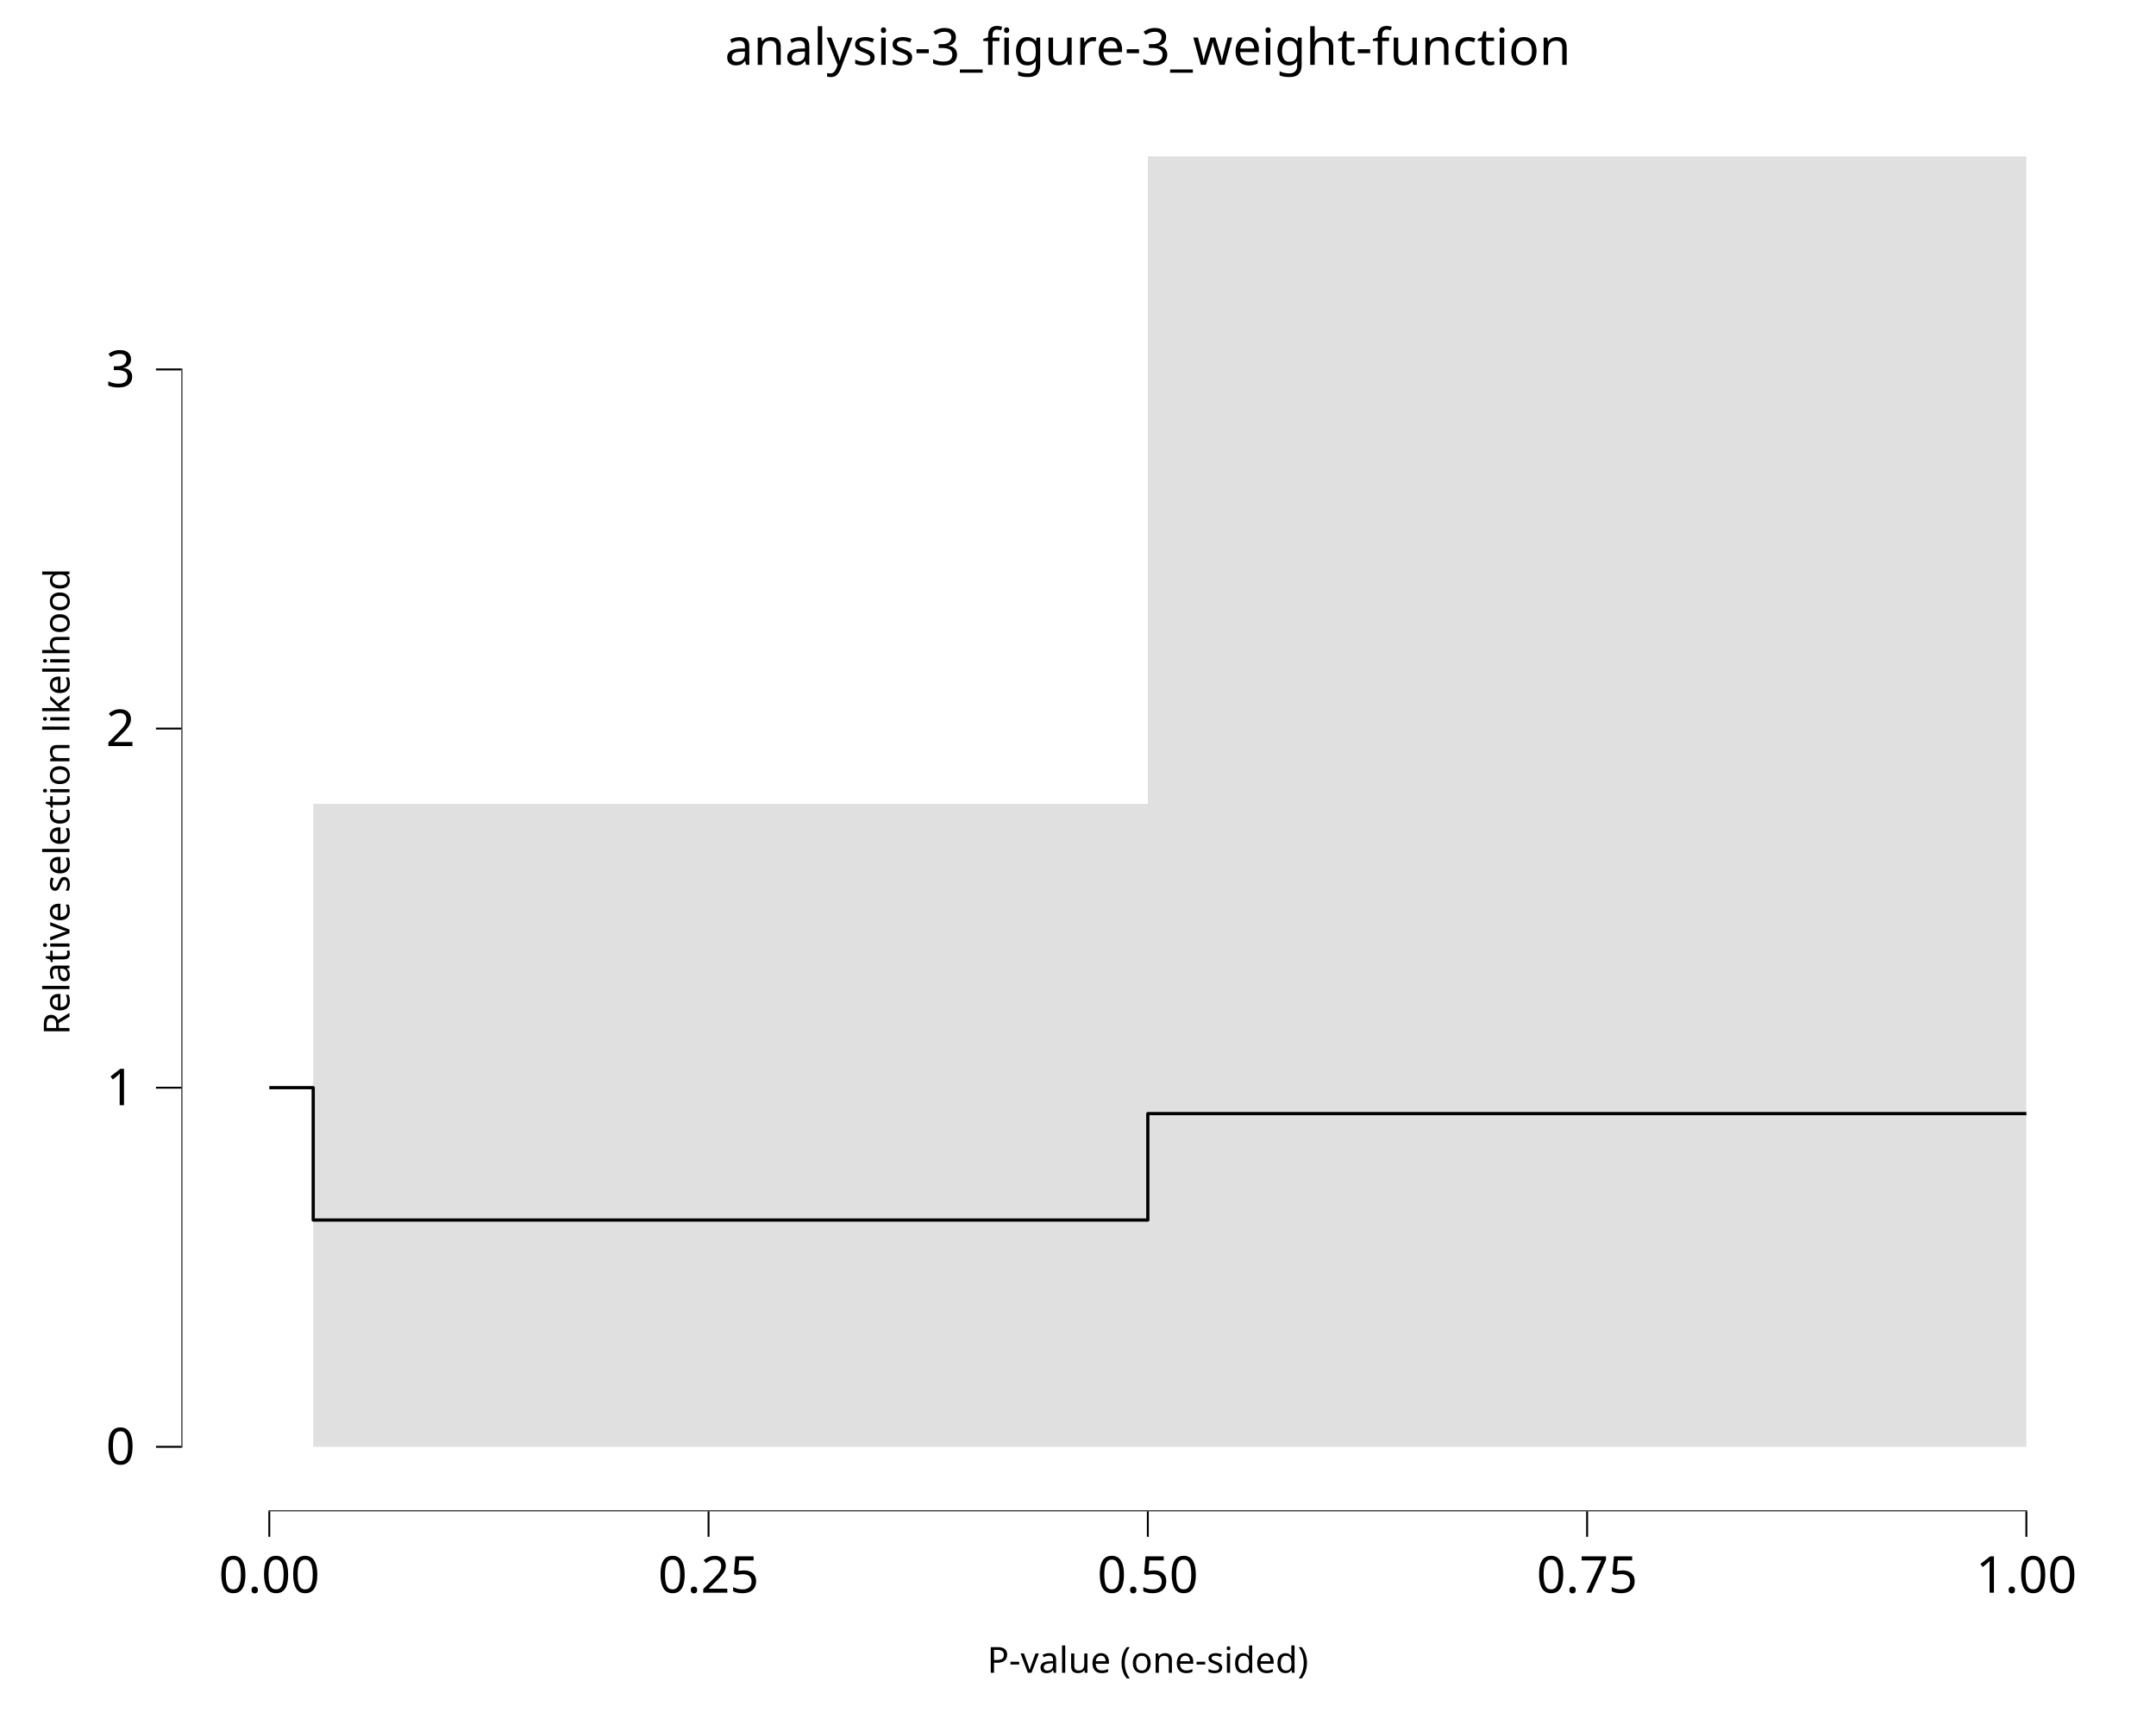
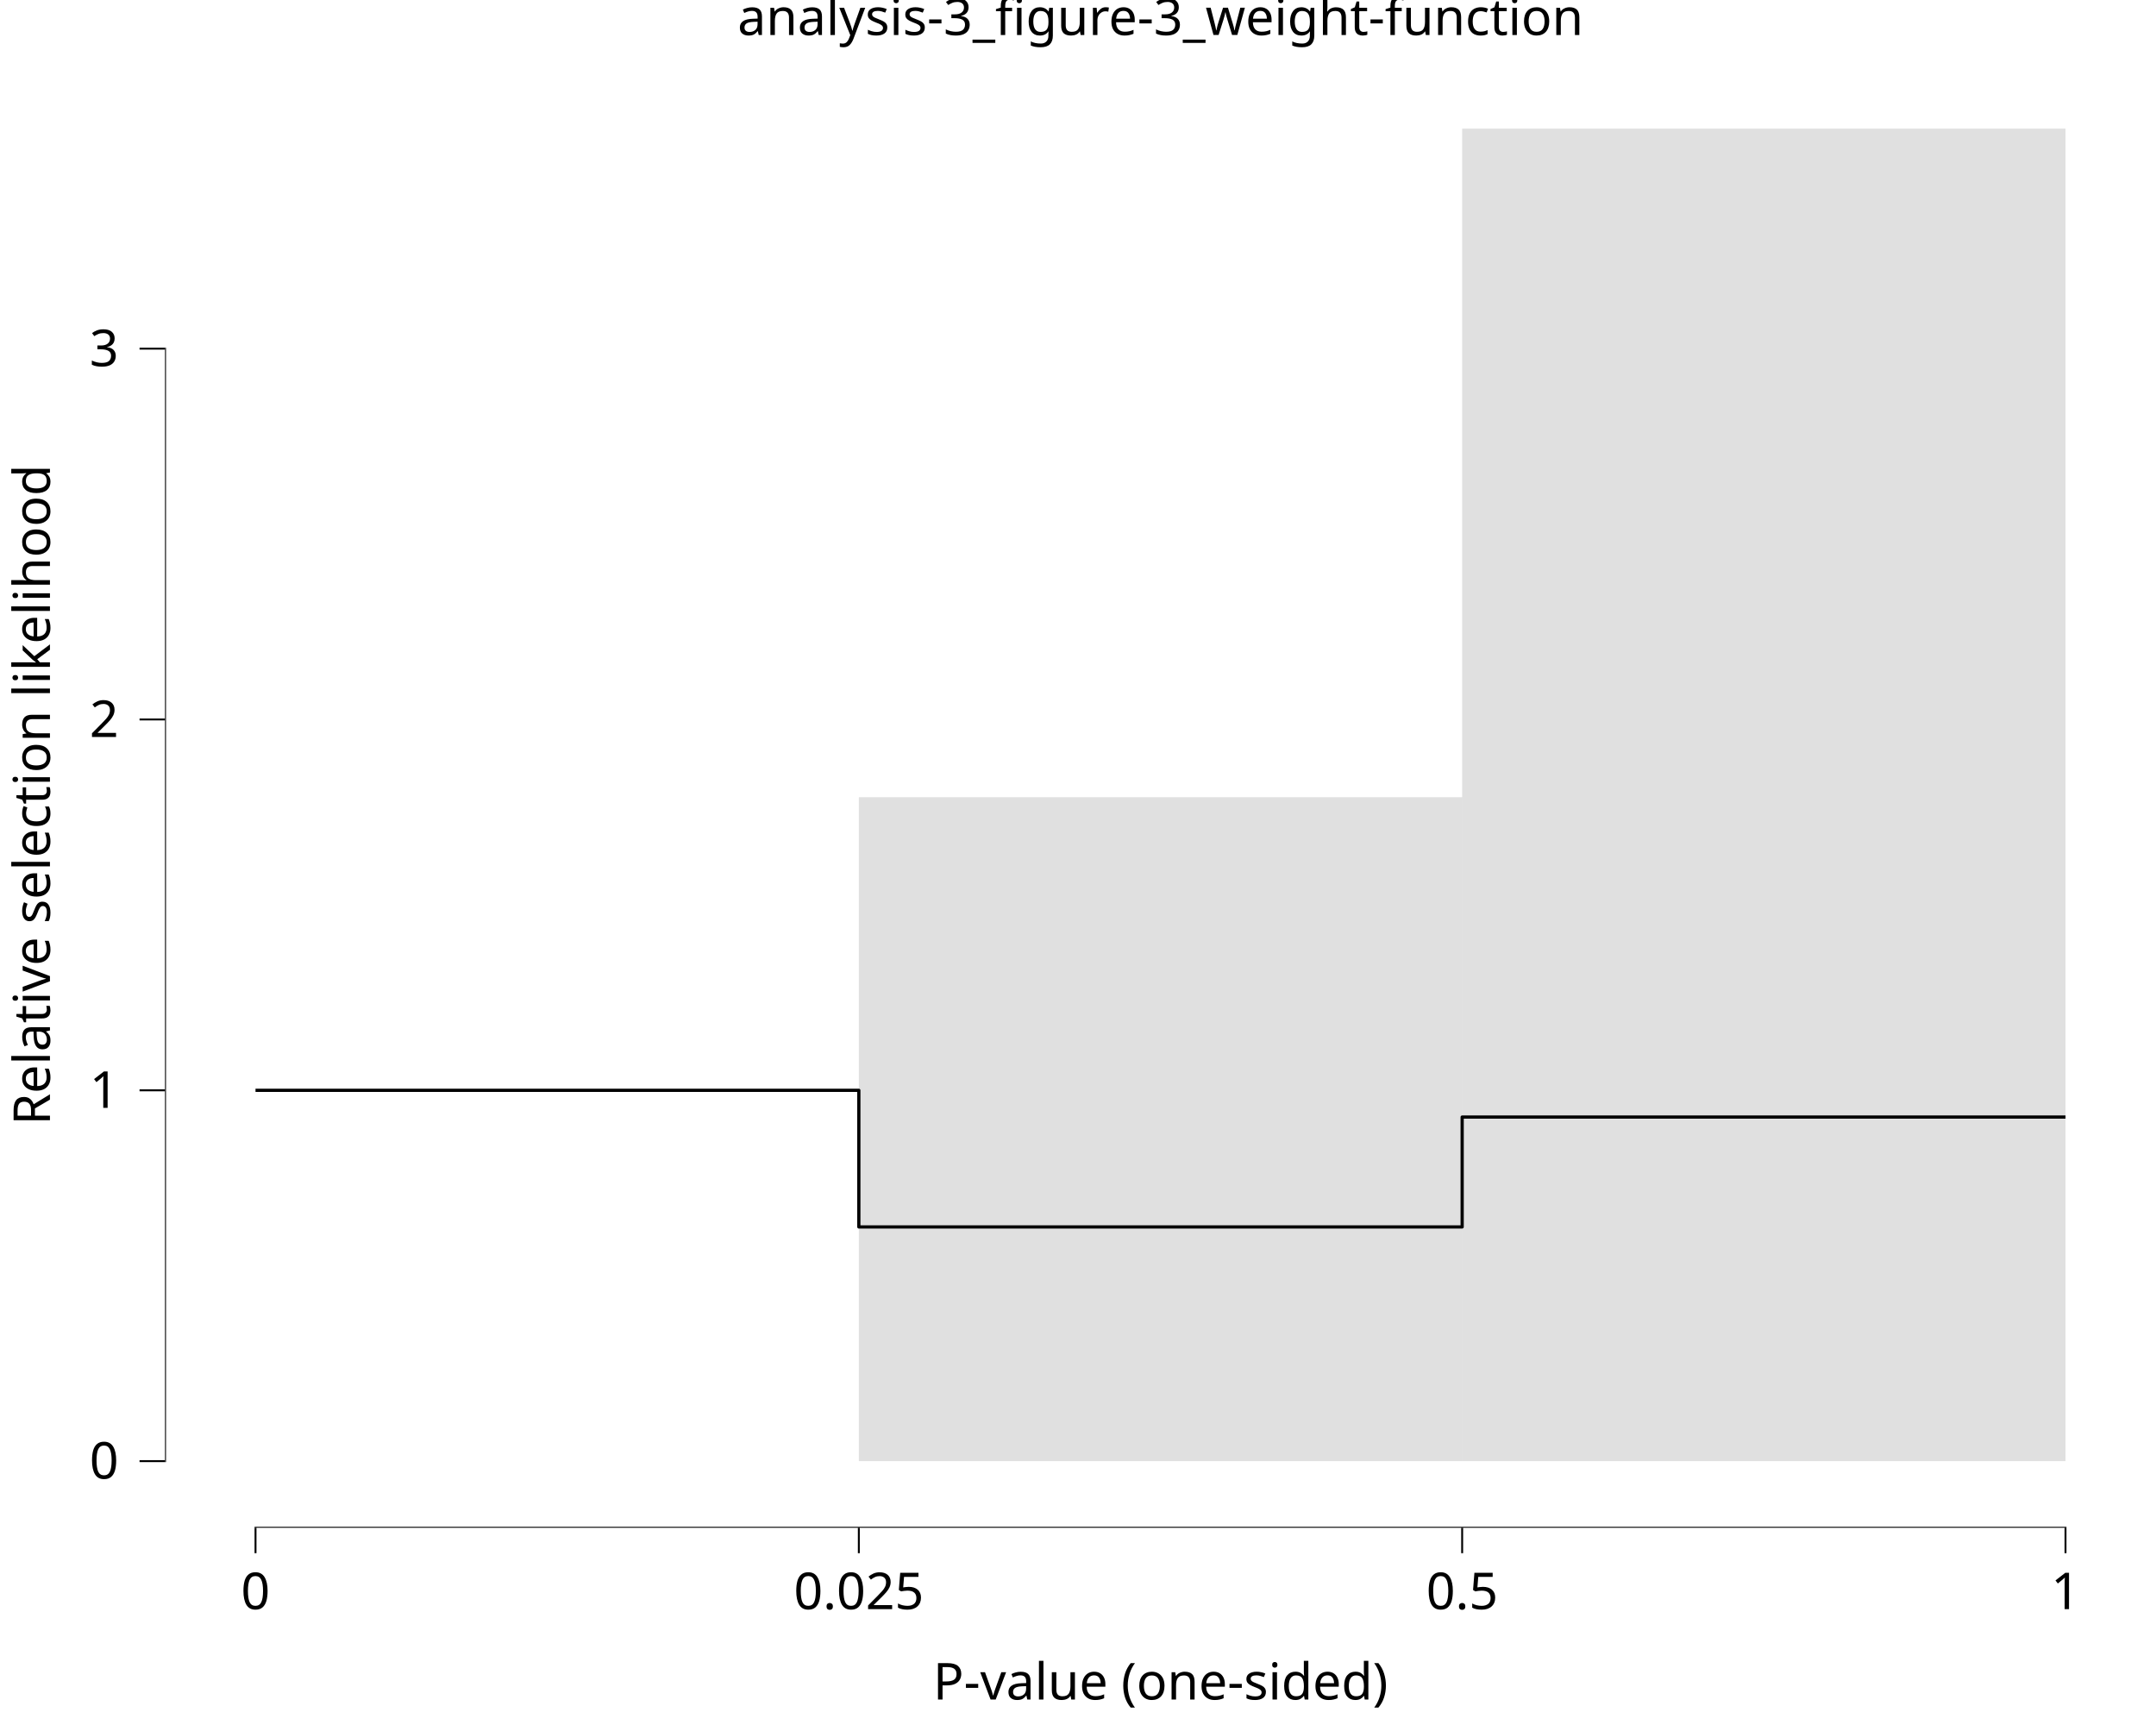
<svg xmlns="http://www.w3.org/2000/svg" class="svglite" data-engine-version="2.0" width="720.00pt" height="576.00pt" viewBox="0 0 720.00 576.00">
  <defs>
    <style type="text/css">
    .svglite line, .svglite polyline, .svglite polygon, .svglite path, .svglite rect, .svglite circle {
      fill: none;
      stroke: #000000;
      stroke-linecap: round;
      stroke-linejoin: round;
      stroke-miterlimit: 10.00;
    }
  </style>
  </defs>
  <rect width="100%" height="100%" style="stroke: none; fill: #FFFFFF;" />
  <defs>
    <clipPath id="cpMC4wMHw3MjAuMDB8MC4wMHw1NzYuMDA=">
      <rect x="0.00" y="0.00" width="720.00" height="576.00" />
    </clipPath>
  </defs>
  <g clip-path="url(#cpMC4wMHw3MjAuMDB8MC4wMHw1NzYuMDA=)">
    <rect x="0.00" y="0.00" width="720.00" height="576.00" style="stroke-width: 10.67; stroke: none;" />
  </g>
  <defs>
-     <clipPath id="cpNjAuNTl8NzA2LjA1fDMwLjY3fDUwNC42Ng==">
-       <rect x="60.59" y="30.67" width="645.46" height="473.99" />
+     <clipPath id="cpNTUuMTF8NzIwLjAwfDIwLjcxfDUxMC4xNA==">
+       <rect x="55.11" y="20.71" width="664.89" height="489.43" />
    </clipPath>
  </defs>
-   <g clip-path="url(#cpNjAuNTl8NzA2LjA1fDMwLjY3fDUwNC42Ng==)">
-     <rect x="60.59" y="30.67" width="645.46" height="473.99" style="stroke-width: 10.67; stroke: none;" />
-     <polygon points="89.93,363.19 104.60,363.19 104.60,363.19 89.93,363.19 " style="stroke-width: 0.00; stroke: none; stroke-linecap: butt; fill: #333333; fill-opacity: 0.15;" />
-     <polyline points="89.93,363.19 104.60,363.19 " style="stroke-width: 1.07; stroke: none; stroke-linecap: butt;" />
-     <polyline points="104.60,363.19 89.93,363.19 " style="stroke-width: 1.07; stroke: none; stroke-linecap: butt;" />
-     <polygon points="104.60,268.42 383.32,268.42 383.32,483.11 104.60,483.11 " style="stroke-width: 0.00; stroke: none; stroke-linecap: butt; fill: #333333; fill-opacity: 0.15;" />
-     <polyline points="104.60,268.42 383.32,268.42 " style="stroke-width: 1.07; stroke: none; stroke-linecap: butt;" />
-     <polyline points="383.32,483.11 104.60,483.11 " style="stroke-width: 1.07; stroke: none; stroke-linecap: butt;" />
-     <polygon points="383.32,52.22 676.71,52.22 676.71,483.11 383.32,483.11 " style="stroke-width: 0.00; stroke: none; stroke-linecap: butt; fill: #333333; fill-opacity: 0.15;" />
-     <polyline points="383.32,52.22 676.71,52.22 " style="stroke-width: 1.07; stroke: none; stroke-linecap: butt;" />
-     <polyline points="676.71,483.11 383.32,483.11 " style="stroke-width: 1.07; stroke: none; stroke-linecap: butt;" />
-     <polyline points="89.93,363.19 104.60,363.19 104.60,407.38 383.32,407.38 383.32,371.85 676.71,371.85 " style="stroke-width: 1.07; stroke-linecap: butt;" />
-     <line x1="89.61" y1="504.66" x2="677.03" y2="504.66" style="stroke-width: 0.64; stroke-linecap: butt;" />
-     <line x1="60.59" y1="483.43" x2="60.59" y2="123.04" style="stroke-width: 0.64; stroke-linecap: butt;" />
-     <rect x="60.59" y="30.67" width="645.46" height="473.99" style="stroke-width: 0.00; stroke: none;" />
+   <g clip-path="url(#cpNTUuMTF8NzIwLjAwfDIwLjcxfDUxMC4xNA==)">
+     <rect x="55.11" y="20.71" width="664.89" height="489.43" style="stroke-width: 10.67; stroke: none;" />
+     <polygon points="85.33,364.07 286.81,364.07 286.81,364.07 85.33,364.07 " style="stroke-width: 0.00; stroke: none; stroke-linecap: butt; fill: #333333; fill-opacity: 0.15;" />
+     <polyline points="85.33,364.07 286.81,364.07 " style="stroke-width: 1.07; stroke: none; stroke-linecap: butt;" />
+     <polyline points="286.81,364.07 85.33,364.07 " style="stroke-width: 1.07; stroke: none; stroke-linecap: butt;" />
+     <polygon points="286.81,266.20 488.29,266.20 488.29,487.89 286.81,487.89 " style="stroke-width: 0.00; stroke: none; stroke-linecap: butt; fill: #333333; fill-opacity: 0.15;" />
+     <polyline points="286.81,266.20 488.29,266.20 " style="stroke-width: 1.07; stroke: none; stroke-linecap: butt;" />
+     <polyline points="488.29,487.89 286.81,487.89 " style="stroke-width: 1.07; stroke: none; stroke-linecap: butt;" />
+     <polygon points="488.29,42.95 689.78,42.95 689.78,487.89 488.29,487.89 " style="stroke-width: 0.00; stroke: none; stroke-linecap: butt; fill: #333333; fill-opacity: 0.15;" />
+     <polyline points="488.29,42.95 689.78,42.95 " style="stroke-width: 1.07; stroke: none; stroke-linecap: butt;" />
+     <polyline points="689.78,487.89 488.29,487.89 " style="stroke-width: 1.07; stroke: none; stroke-linecap: butt;" />
+     <polyline points="85.33,364.07 286.81,364.07 286.81,409.69 488.29,409.69 488.29,373.00 689.78,373.00 " style="stroke-width: 1.07; stroke-linecap: butt;" />
+     <line x1="85.01" y1="510.14" x2="690.10" y2="510.14" style="stroke-width: 0.64; stroke-linecap: butt;" />
+     <line x1="55.11" y1="488.21" x2="55.11" y2="116.10" style="stroke-width: 0.64; stroke-linecap: butt;" />
+     <rect x="55.11" y="20.71" width="664.89" height="489.43" style="stroke-width: 0.00; stroke: none;" />
  </g>
  <g clip-path="url(#cpMC4wMHw3MjAuMDB8MC4wMHw1NzYuMDA=)">
-     <polyline points="60.59,504.66 60.59,30.67 " style="stroke-width: 0.00; stroke: none; stroke-linecap: butt;" />
-     <text x="45.11" y="488.96" text-anchor="end" style="font-size: 17.00px; font-family: sans;" textLength="9.46px" lengthAdjust="spacingAndGlyphs">0</text>
-     <text x="45.11" y="369.04" text-anchor="end" style="font-size: 17.00px; font-family: sans;" textLength="9.46px" lengthAdjust="spacingAndGlyphs">1</text>
-     <text x="45.11" y="249.13" text-anchor="end" style="font-size: 17.00px; font-family: sans;" textLength="9.46px" lengthAdjust="spacingAndGlyphs">2</text>
-     <text x="45.11" y="129.21" text-anchor="end" style="font-size: 17.00px; font-family: sans;" textLength="9.46px" lengthAdjust="spacingAndGlyphs">3</text>
-     <polyline points="52.09,483.11 60.59,483.11 " style="stroke-width: 0.64; stroke-linecap: butt;" />
-     <polyline points="52.09,363.19 60.59,363.19 " style="stroke-width: 0.64; stroke-linecap: butt;" />
-     <polyline points="52.09,243.28 60.59,243.28 " style="stroke-width: 0.64; stroke-linecap: butt;" />
-     <polyline points="52.09,123.36 60.59,123.36 " style="stroke-width: 0.64; stroke-linecap: butt;" />
-     <polyline points="60.59,504.66 706.05,504.66 " style="stroke-width: 0.00; stroke: none; stroke-linecap: butt;" />
-     <polyline points="89.93,513.16 89.93,504.66 " style="stroke-width: 0.64; stroke-linecap: butt;" />
-     <polyline points="236.62,513.16 236.62,504.66 " style="stroke-width: 0.64; stroke-linecap: butt;" />
-     <polyline points="383.32,513.16 383.32,504.66 " style="stroke-width: 0.64; stroke-linecap: butt;" />
-     <polyline points="530.02,513.16 530.02,504.66 " style="stroke-width: 0.64; stroke-linecap: butt;" />
-     <polyline points="676.71,513.16 676.71,504.66 " style="stroke-width: 0.64; stroke-linecap: butt;" />
-     <text x="89.93" y="531.83" text-anchor="middle" style="font-size: 17.00px; font-family: sans;" textLength="33.09px" lengthAdjust="spacingAndGlyphs">0.00</text>
-     <text x="236.62" y="531.83" text-anchor="middle" style="font-size: 17.00px; font-family: sans;" textLength="33.09px" lengthAdjust="spacingAndGlyphs">0.25</text>
-     <text x="383.32" y="531.83" text-anchor="middle" style="font-size: 17.00px; font-family: sans;" textLength="33.09px" lengthAdjust="spacingAndGlyphs">0.50</text>
-     <text x="530.02" y="531.83" text-anchor="middle" style="font-size: 17.00px; font-family: sans;" textLength="33.09px" lengthAdjust="spacingAndGlyphs">0.75</text>
-     <text x="676.71" y="531.83" text-anchor="middle" style="font-size: 17.00px; font-family: sans;" textLength="33.09px" lengthAdjust="spacingAndGlyphs">1.00</text>
-     <text x="383.32" y="558.56" text-anchor="middle" style="font-size: 12.00px; font-family: sans;" textLength="104.73px" lengthAdjust="spacingAndGlyphs">P-value (one-sided)</text>
-     <text transform="translate(23.20,267.66) rotate(-90)" text-anchor="middle" style="font-size: 12.00px; font-family: sans;" textLength="147.43px" lengthAdjust="spacingAndGlyphs">Relative selection likelihood</text>
-     <text x="383.32" y="21.66" text-anchor="middle" style="font-size: 17.00px; font-family: sans;" textLength="267.45px" lengthAdjust="spacingAndGlyphs">analysis-3_figure-3_weight-function</text>
+     <polyline points="55.11,510.14 55.11,20.71 " style="stroke-width: 0.00; stroke: none; stroke-linecap: butt;" />
+     <text x="39.63" y="493.74" text-anchor="end" style="font-size: 17.00px; font-family: sans;" textLength="9.46px" lengthAdjust="spacingAndGlyphs">0</text>
+     <text x="39.63" y="369.92" text-anchor="end" style="font-size: 17.00px; font-family: sans;" textLength="9.46px" lengthAdjust="spacingAndGlyphs">1</text>
+     <text x="39.63" y="246.09" text-anchor="end" style="font-size: 17.00px; font-family: sans;" textLength="9.46px" lengthAdjust="spacingAndGlyphs">2</text>
+     <text x="39.63" y="122.27" text-anchor="end" style="font-size: 17.00px; font-family: sans;" textLength="9.46px" lengthAdjust="spacingAndGlyphs">3</text>
+     <polyline points="46.60,487.89 55.11,487.89 " style="stroke-width: 0.64; stroke-linecap: butt;" />
+     <polyline points="46.60,364.07 55.11,364.07 " style="stroke-width: 0.64; stroke-linecap: butt;" />
+     <polyline points="46.60,240.24 55.11,240.24 " style="stroke-width: 0.64; stroke-linecap: butt;" />
+     <polyline points="46.60,116.42 55.11,116.42 " style="stroke-width: 0.64; stroke-linecap: butt;" />
+     <polyline points="55.11,510.14 720.00,510.14 " style="stroke-width: 0.00; stroke: none; stroke-linecap: butt;" />
+     <polyline points="85.33,518.64 85.33,510.14 " style="stroke-width: 0.64; stroke-linecap: butt;" />
+     <polyline points="286.81,518.64 286.81,510.14 " style="stroke-width: 0.64; stroke-linecap: butt;" />
+     <polyline points="488.29,518.64 488.29,510.14 " style="stroke-width: 0.64; stroke-linecap: butt;" />
+     <polyline points="689.78,518.64 689.78,510.14 " style="stroke-width: 0.64; stroke-linecap: butt;" />
+     <text x="85.33" y="537.32" text-anchor="middle" style="font-size: 17.00px; font-family: sans;" textLength="9.46px" lengthAdjust="spacingAndGlyphs">0</text>
+     <text x="286.81" y="537.32" text-anchor="middle" style="font-size: 17.00px; font-family: sans;" textLength="42.54px" lengthAdjust="spacingAndGlyphs">0.025</text>
+     <text x="488.29" y="537.32" text-anchor="middle" style="font-size: 17.00px; font-family: sans;" textLength="23.63px" lengthAdjust="spacingAndGlyphs">0.5</text>
+     <text x="689.78" y="537.32" text-anchor="middle" style="font-size: 17.00px; font-family: sans;" textLength="9.46px" lengthAdjust="spacingAndGlyphs">1</text>
+     <text x="387.55" y="567.49" text-anchor="middle" style="font-size: 17.00px; font-family: sans;" textLength="148.37px" lengthAdjust="spacingAndGlyphs">P-value (one-sided)</text>
+     <text transform="translate(16.68,265.42) rotate(-90)" text-anchor="middle" style="font-size: 17.00px; font-family: sans;" textLength="208.86px" lengthAdjust="spacingAndGlyphs">Relative selection likelihood</text>
+     <text x="387.55" y="11.70" text-anchor="middle" style="font-size: 17.00px; font-family: sans;" textLength="267.45px" lengthAdjust="spacingAndGlyphs">analysis-3_figure-3_weight-function</text>
  </g>
</svg>
